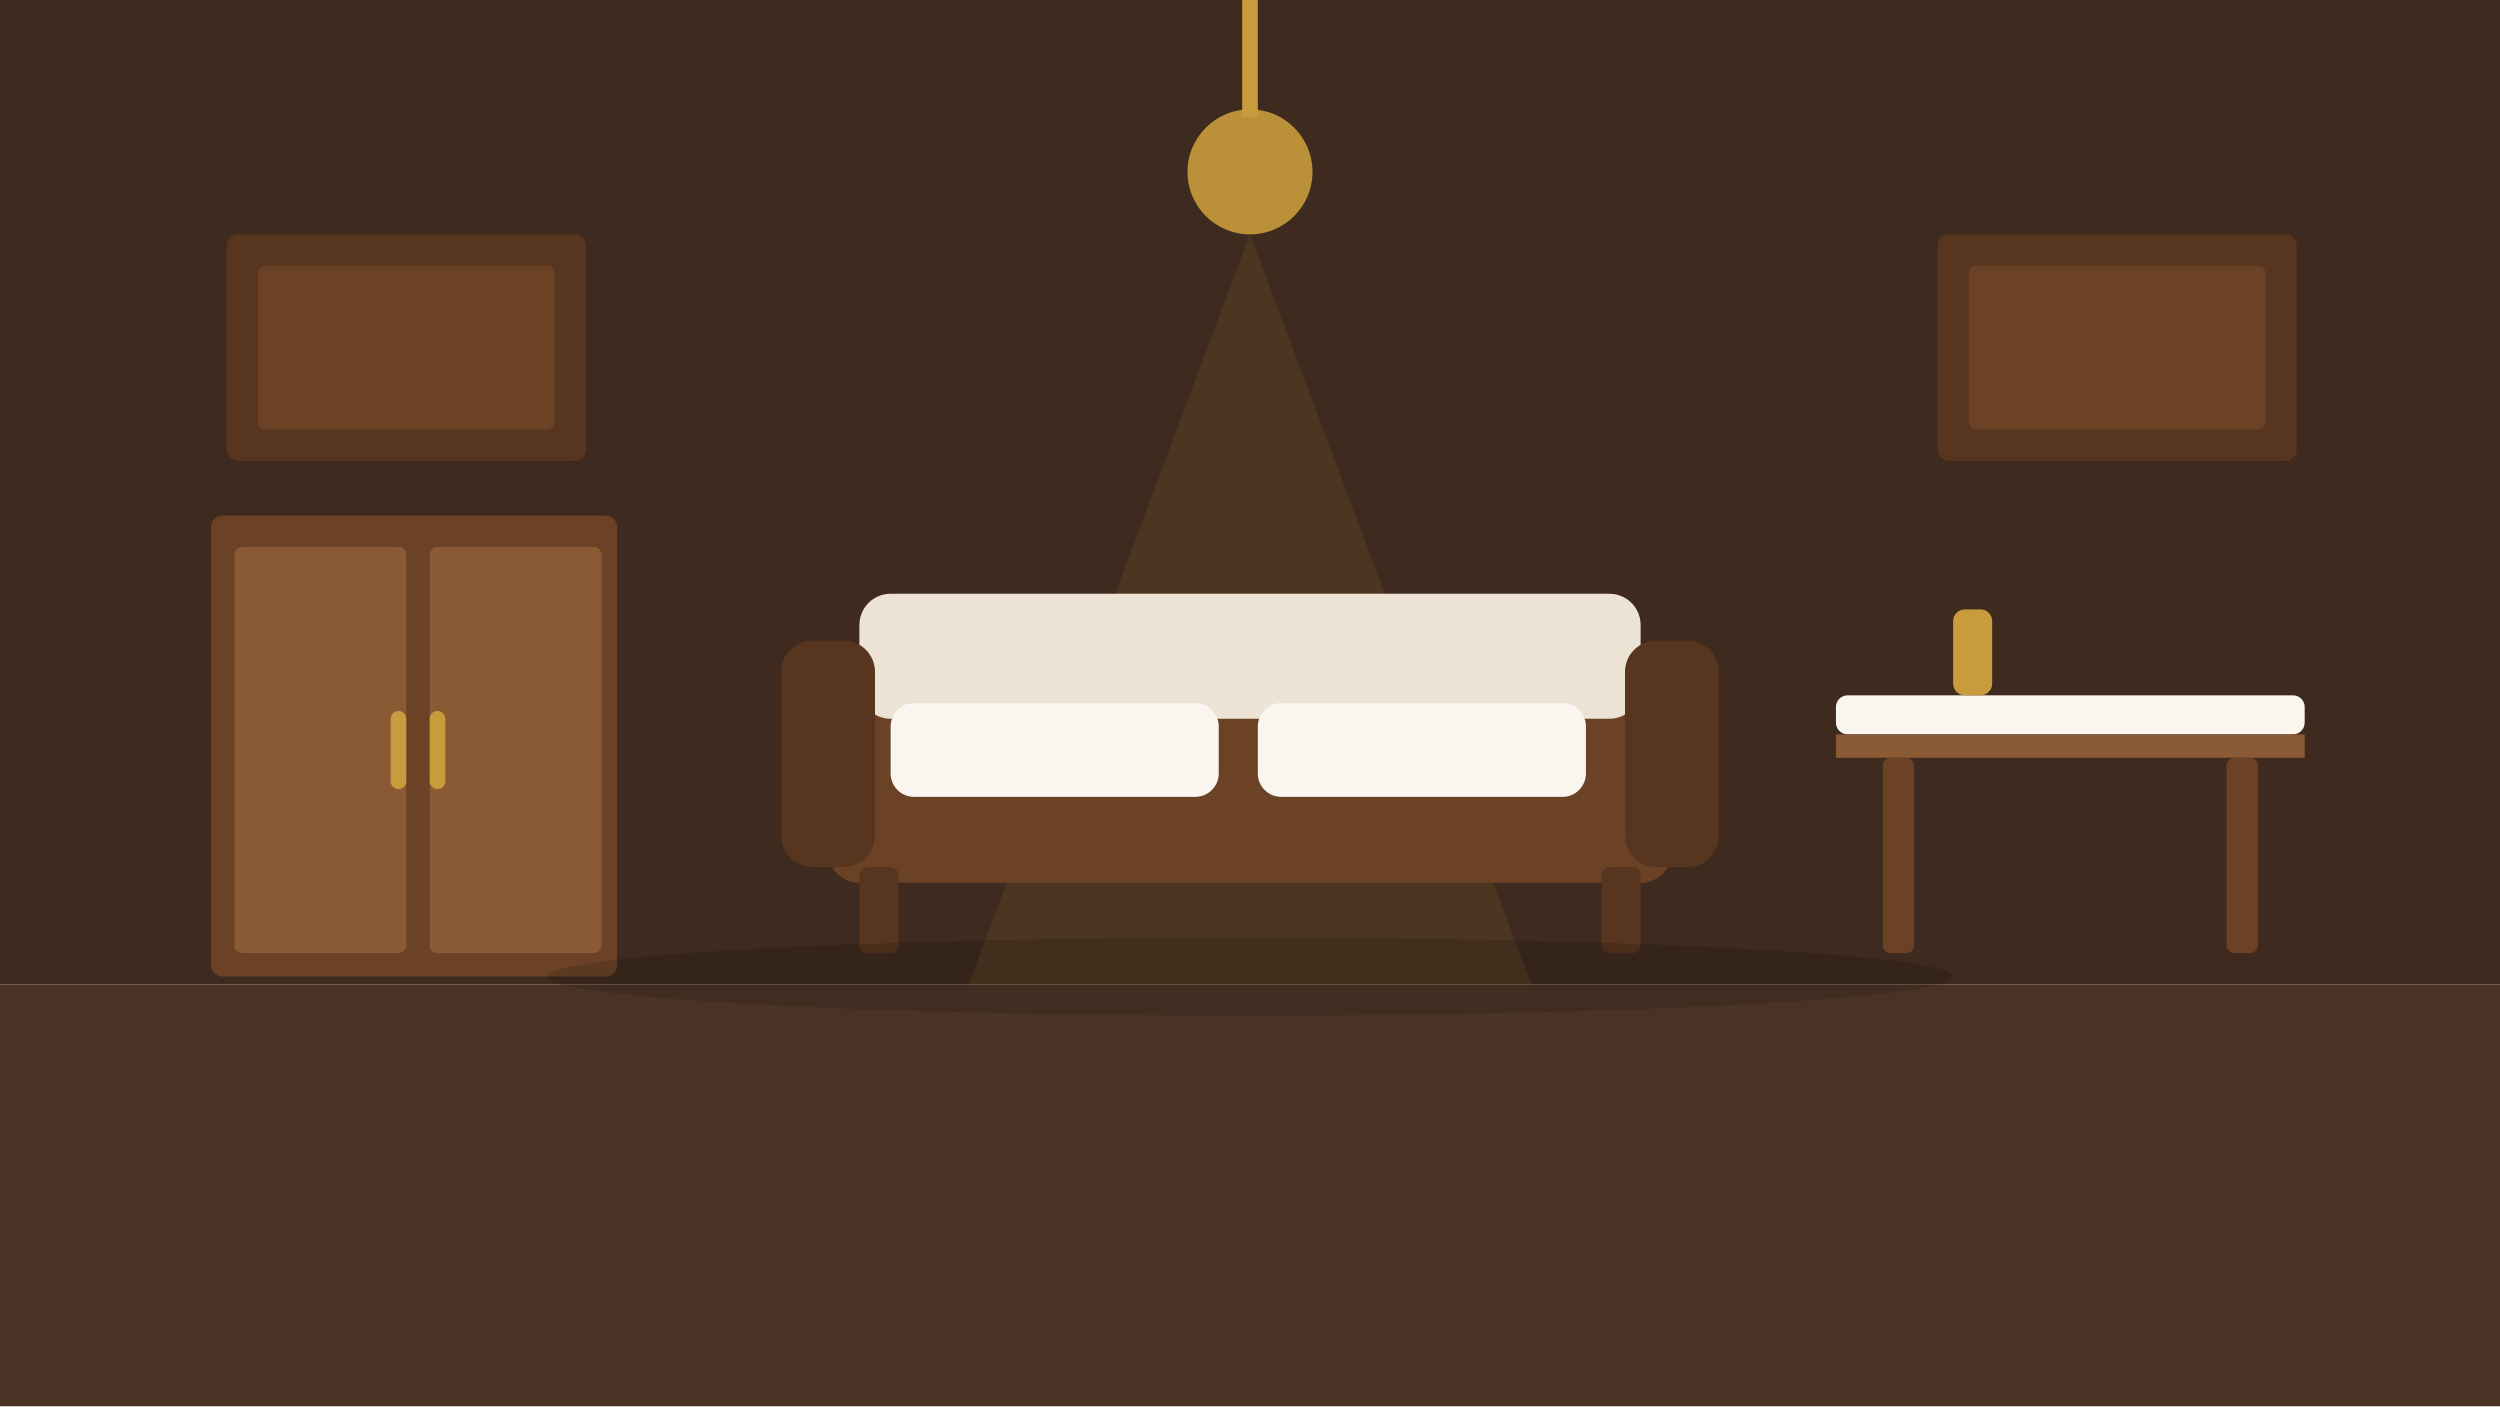
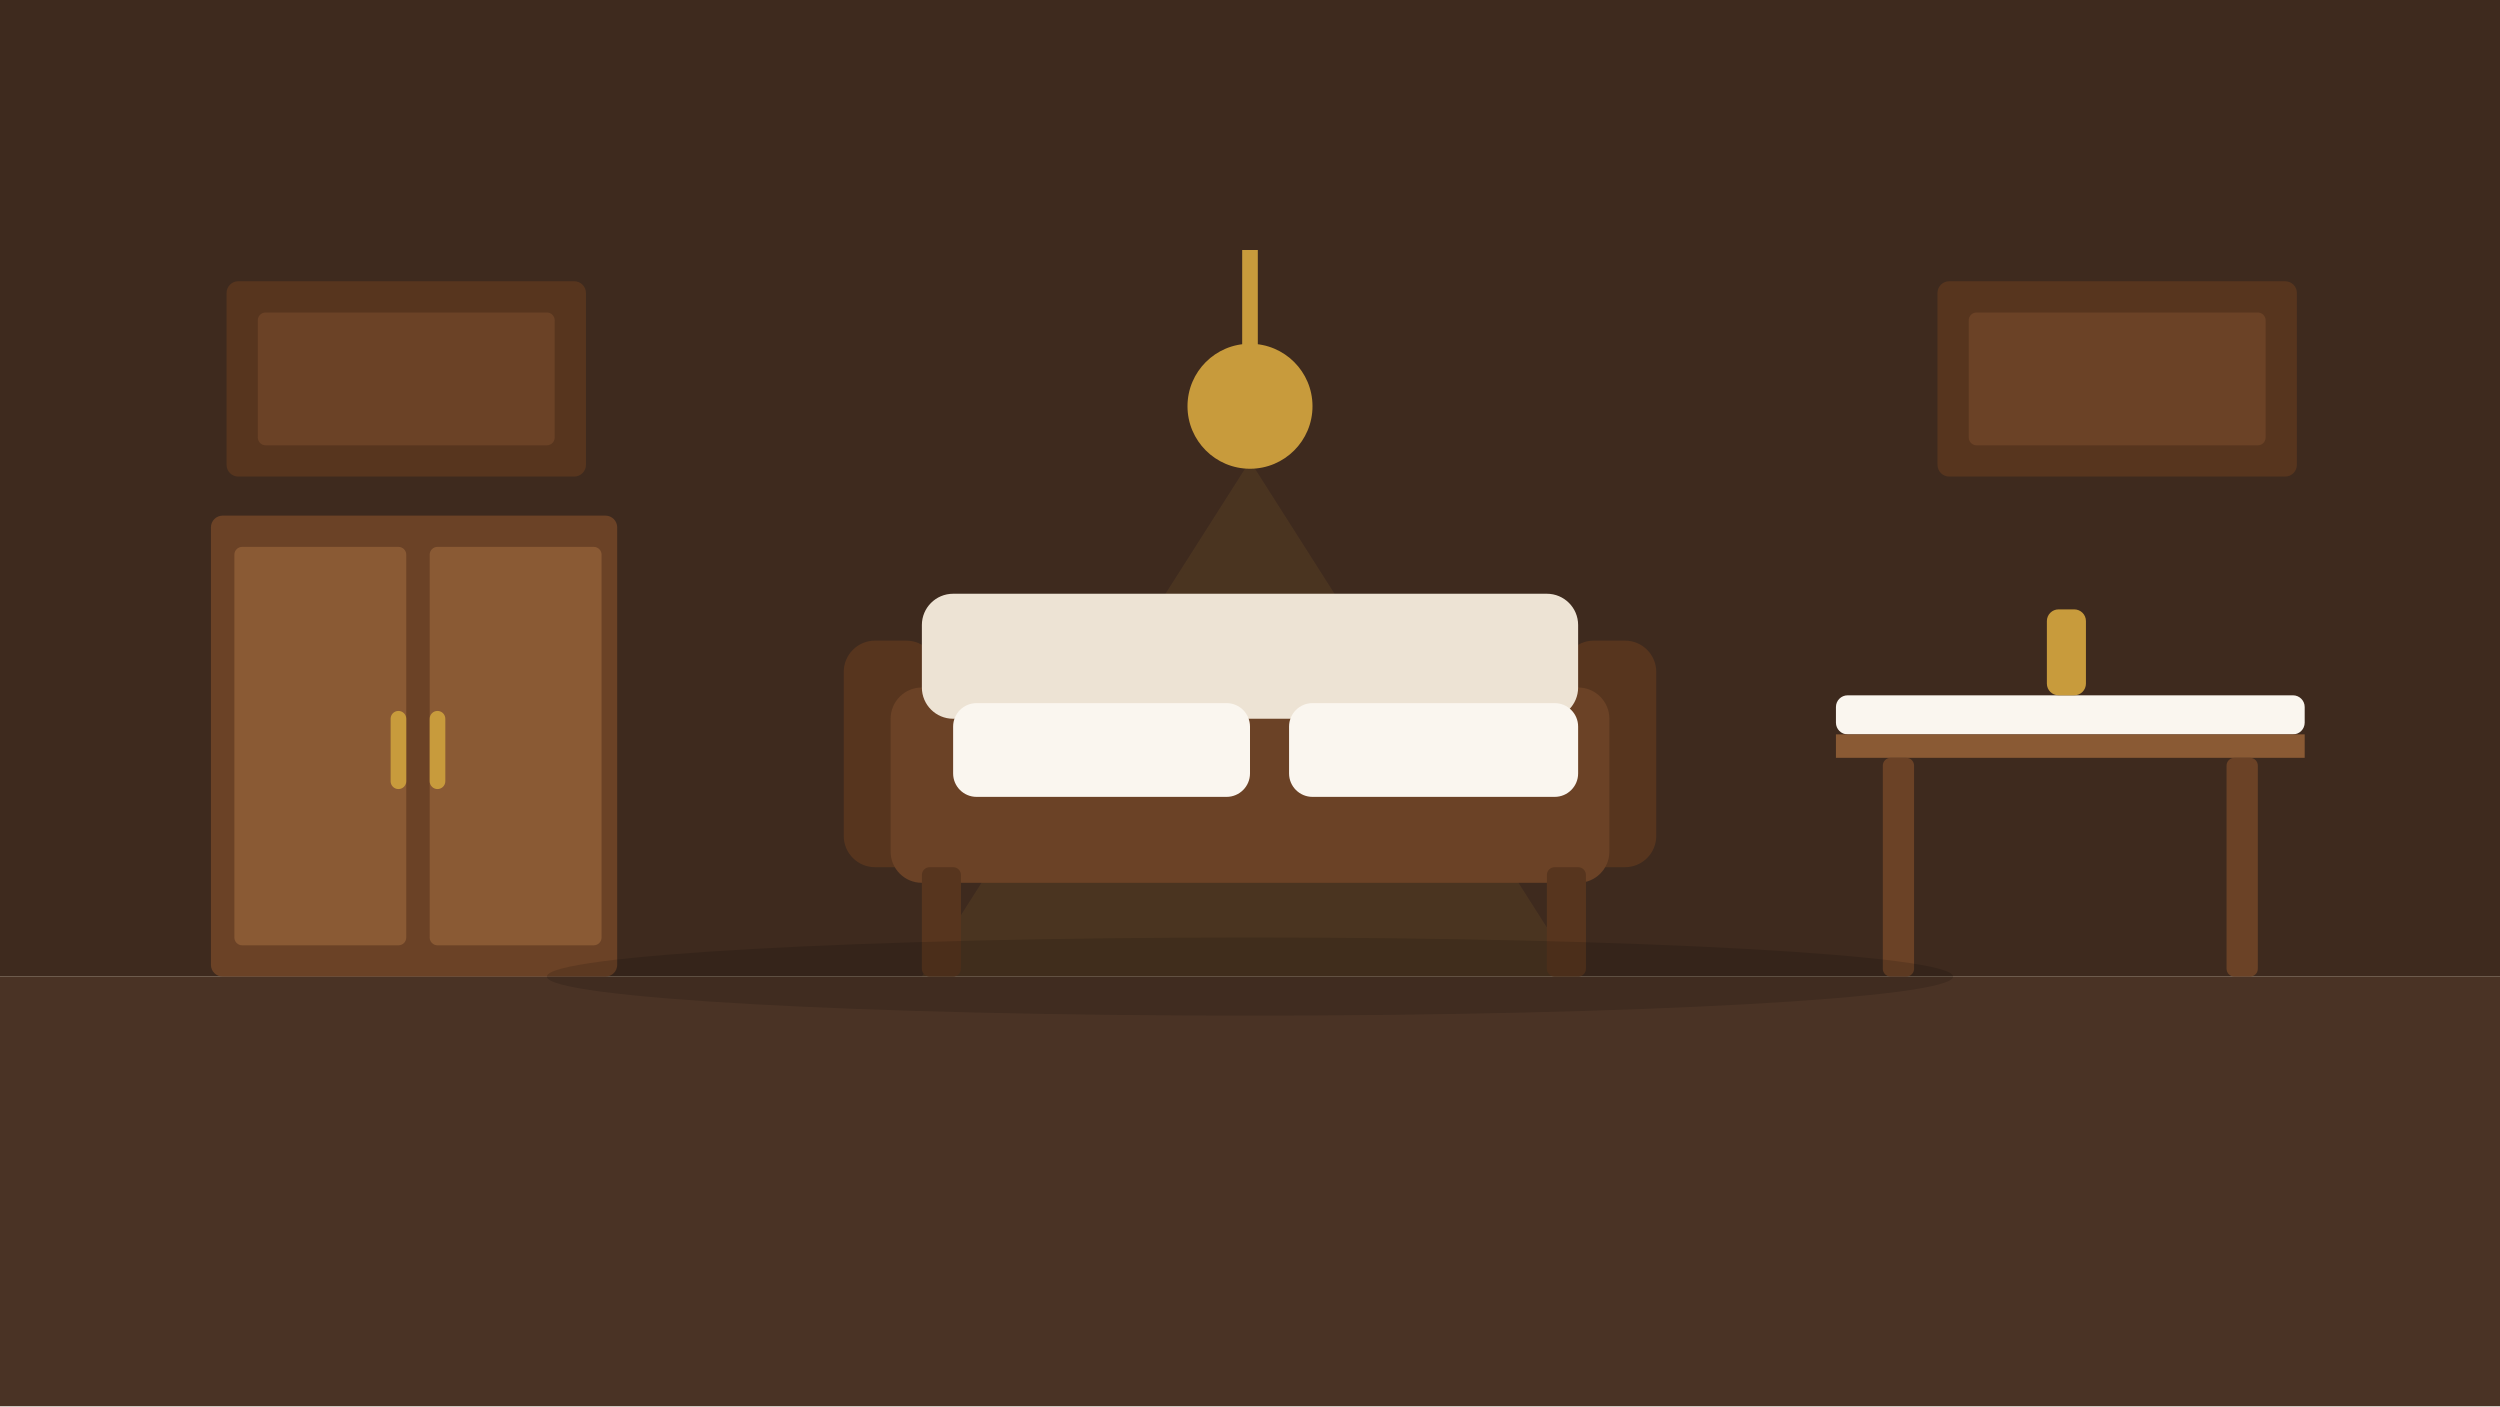
<svg xmlns="http://www.w3.org/2000/svg" width="1600" height="900" viewBox="0 0 640 360" role="img" aria-label="Balaji Furnitures showroom">
  <rect width="640" height="360" fill="#EDE3D4" />
-   <rect x="0" y="0" width="640" height="252" rx="0" fill="#3E2A1E" />
-   <rect x="0" y="252" width="640" height="108" rx="0" fill="#4A3325" />
-   <rect x="58" y="60" width="92" height="58" rx="3" fill="#57351E" />
-   <rect x="66" y="68" width="76" height="42" rx="2" fill="#6B4226" />
-   <rect x="496" y="60" width="92" height="58" rx="3" fill="#57351E" />
-   <rect x="504" y="68" width="76" height="42" rx="2" fill="#6B4226" />
-   <circle cx="320" cy="44" r="16" fill="#C89B3C" opacity="0.9" />
-   <rect x="318" y="0" width="4" height="30" rx="0" fill="#C89B3C" />
-   <path d="M320 60 L392 252 L248 252 Z" fill="#C89B3C" opacity="0.10" />
-   <rect x="212" y="176" width="216" height="50" rx="8" fill="#6B4226" />
-   <rect x="220" y="152" width="200" height="32" rx="8" fill="#EDE3D4" />
-   <rect x="228" y="180" width="84" height="24" rx="6" fill="#FAF6EF" />
-   <rect x="322" y="180" width="84" height="24" rx="6" fill="#FAF6EF" />
-   <rect x="200" y="164" width="24" height="58" rx="8" fill="#57351E" />
-   <rect x="416" y="164" width="24" height="58" rx="8" fill="#57351E" />
-   <rect x="220" y="222" width="10" height="22" rx="2" fill="#57351E" />
-   <rect x="410" y="222" width="10" height="22" rx="2" fill="#57351E" />
+   <rect x="0" y="0" width="640" height="250" rx="0" fill="#3E2A1E" />
+   <rect x="0" y="250" width="640" height="110" rx="0" fill="#4A3325" />
+   <rect x="318" y="64" width="4" height="26" rx="0" fill="#C89B3C" />
+   <circle cx="320" cy="104" r="16" fill="#C89B3C" />
+   <path d="M320 118 L404 250 L236 250 Z" fill="#C89B3C" opacity="0.09" />
+   <rect x="58" y="72" width="92" height="50" rx="3" fill="#57351E" />
+   <rect x="66" y="80" width="76" height="34" rx="2" fill="#6B4226" />
+   <rect x="496" y="72" width="92" height="50" rx="3" fill="#57351E" />
+   <rect x="504" y="80" width="76" height="34" rx="2" fill="#6B4226" />
  <rect x="54" y="132" width="104" height="118" rx="3" fill="#6B4226" />
-   <rect x="60" y="140" width="44" height="104" rx="2" fill="#8A5A34" />
-   <rect x="110" y="140" width="44" height="104" rx="2" fill="#8A5A34" />
+   <rect x="60" y="140" width="44" height="102" rx="2" fill="#8A5A34" />
+   <rect x="110" y="140" width="44" height="102" rx="2" fill="#8A5A34" />
  <rect x="100" y="182" width="4" height="20" rx="2" fill="#C89B3C" />
  <rect x="110" y="182" width="4" height="20" rx="2" fill="#C89B3C" />
  <rect x="470" y="178" width="120" height="10" rx="3" fill="#FAF6EF" />
  <rect x="470" y="188" width="120" height="6" rx="0" fill="#8A5A34" />
-   <rect x="482" y="194" width="8" height="50" rx="2" fill="#6B4226" />
-   <rect x="570" y="194" width="8" height="50" rx="2" fill="#6B4226" />
-   <rect x="500" y="156" width="10" height="22" rx="3" fill="#C89B3C" />
+   <rect x="482" y="194" width="8" height="56" rx="2" fill="#6B4226" />
+   <rect x="570" y="194" width="8" height="56" rx="2" fill="#6B4226" />
+   <rect x="524" y="156" width="10" height="22" rx="3" fill="#C89B3C" />
+   <rect x="216" y="164" width="24" height="58" rx="8" fill="#57351E" />
+   <rect x="400" y="164" width="24" height="58" rx="8" fill="#57351E" />
+   <rect x="228" y="176" width="184" height="50" rx="8" fill="#6B4226" />
+   <rect x="236" y="152" width="168" height="32" rx="8" fill="#EDE3D4" />
+   <rect x="244" y="180" width="76" height="24" rx="6" fill="#FAF6EF" />
+   <rect x="330" y="180" width="74" height="24" rx="6" fill="#FAF6EF" />
+   <rect x="236" y="222" width="10" height="28" rx="2" fill="#57351E" />
+   <rect x="396" y="222" width="10" height="28" rx="2" fill="#57351E" />
  <ellipse cx="320" cy="250" rx="180" ry="10" fill="#000" opacity="0.14" />
</svg>
